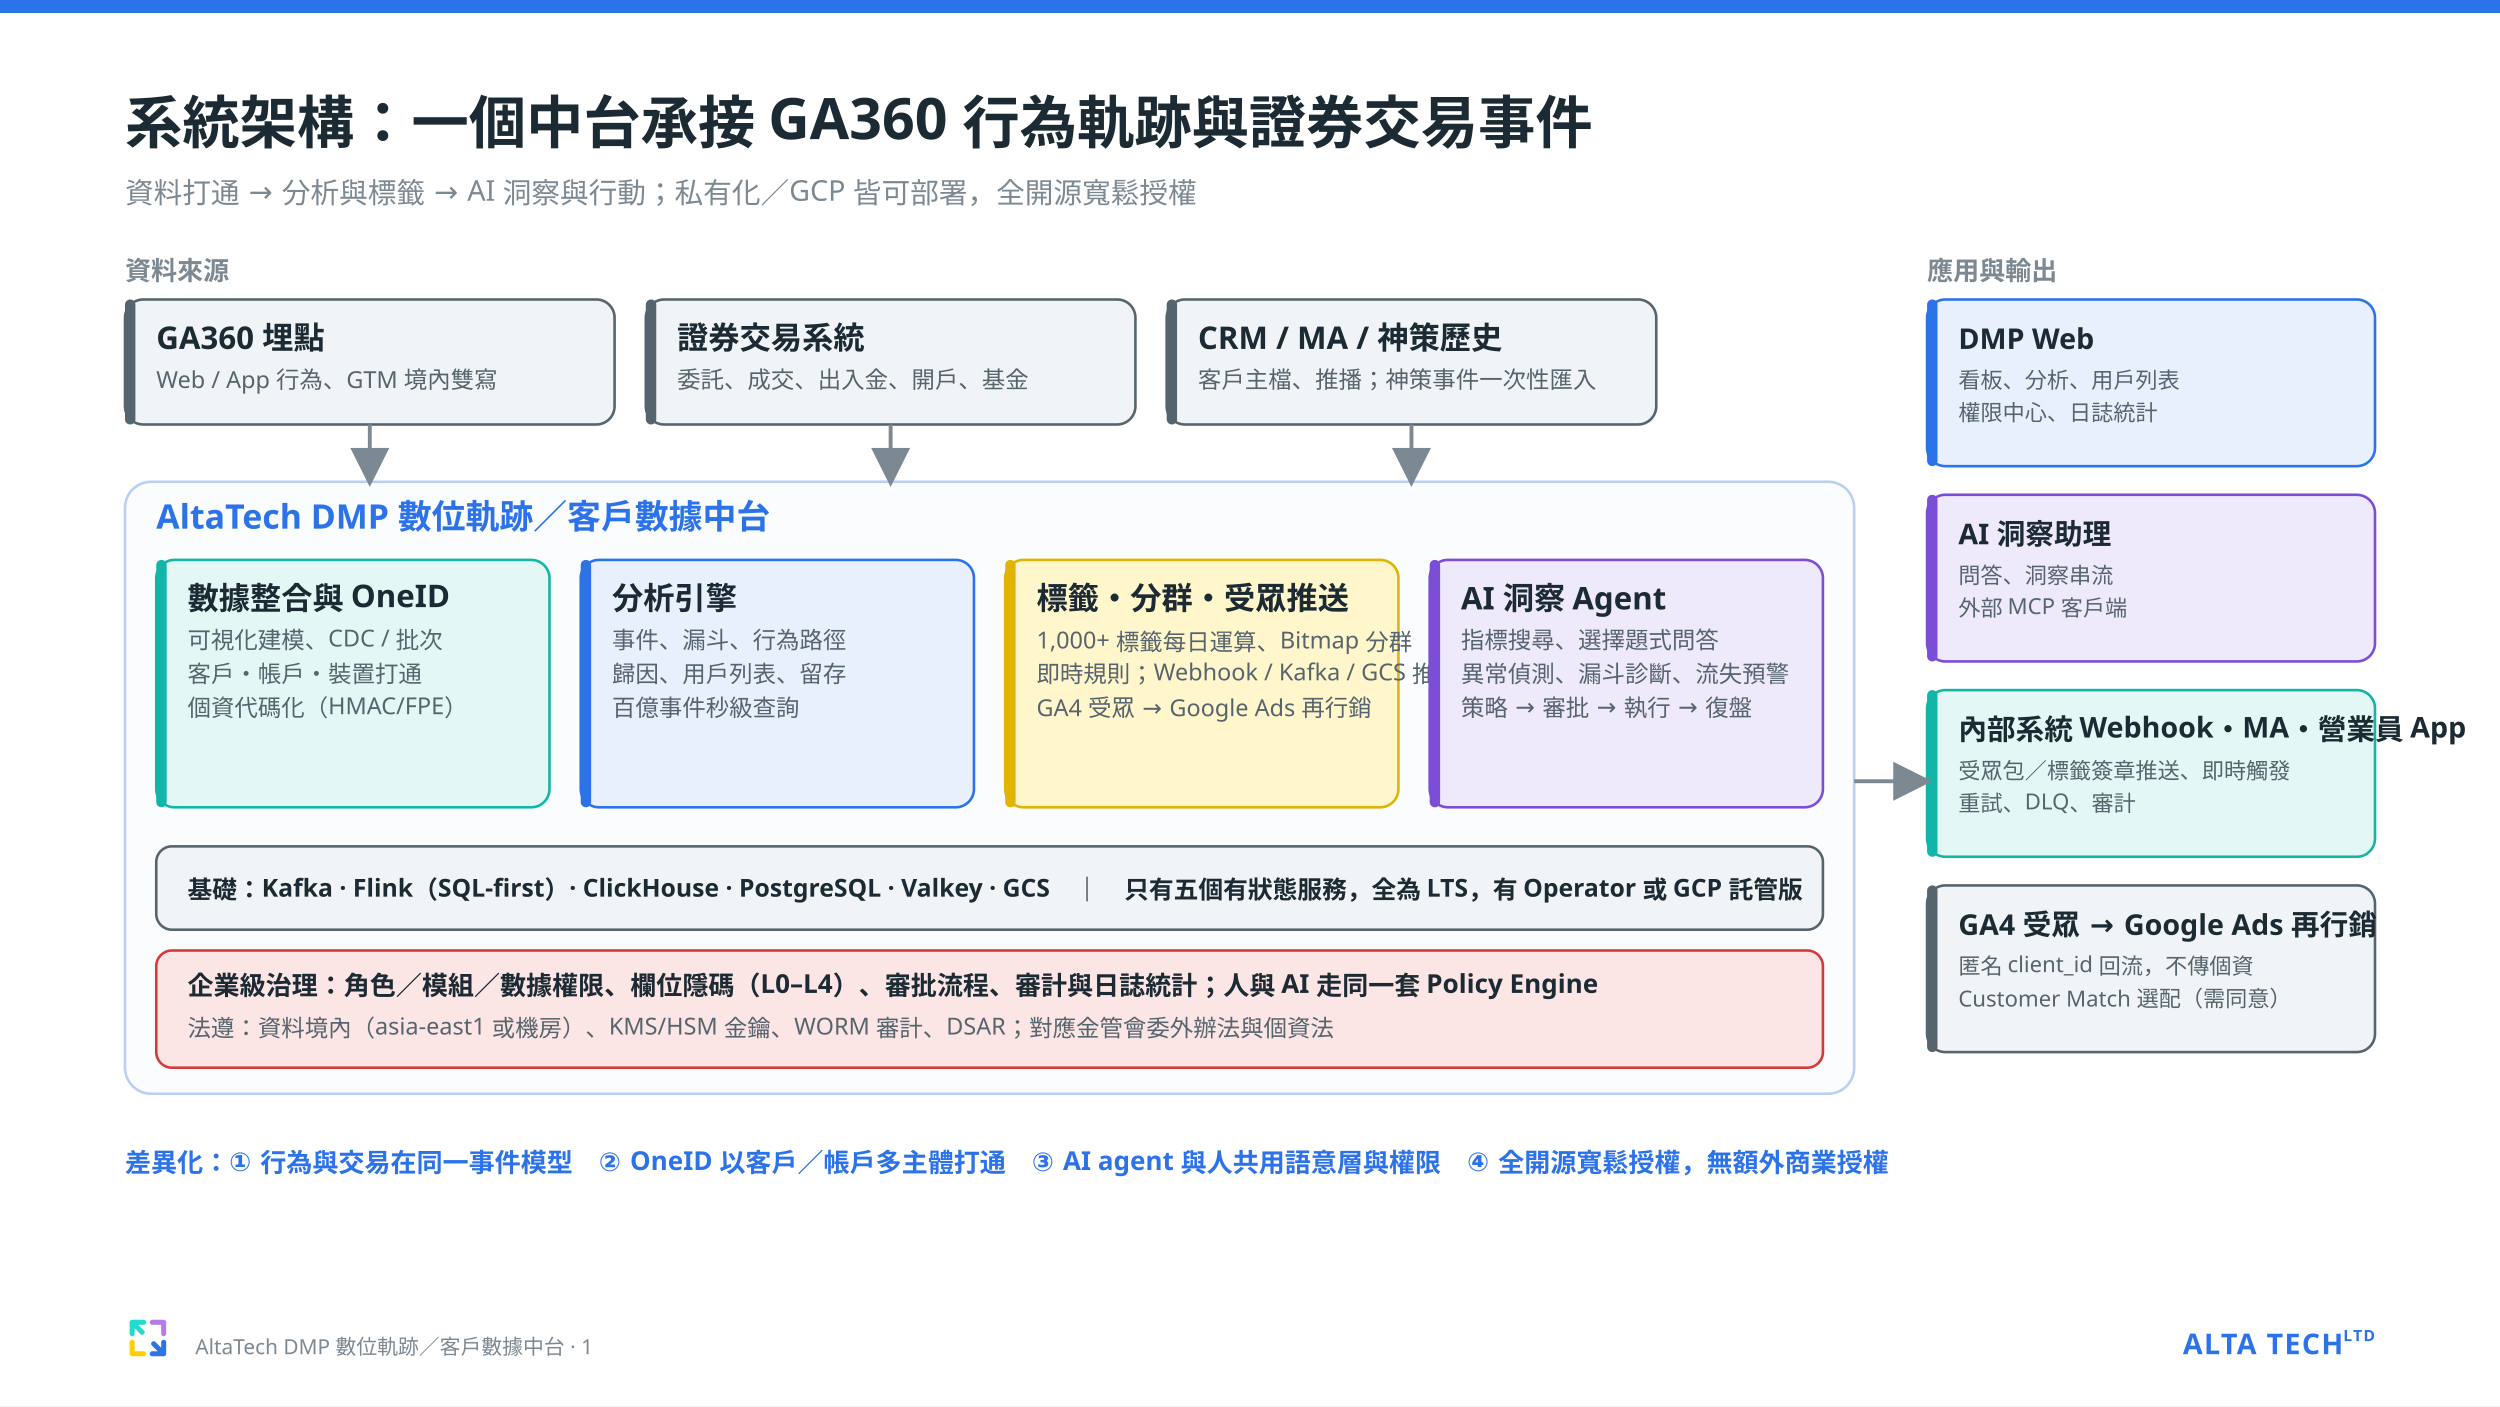
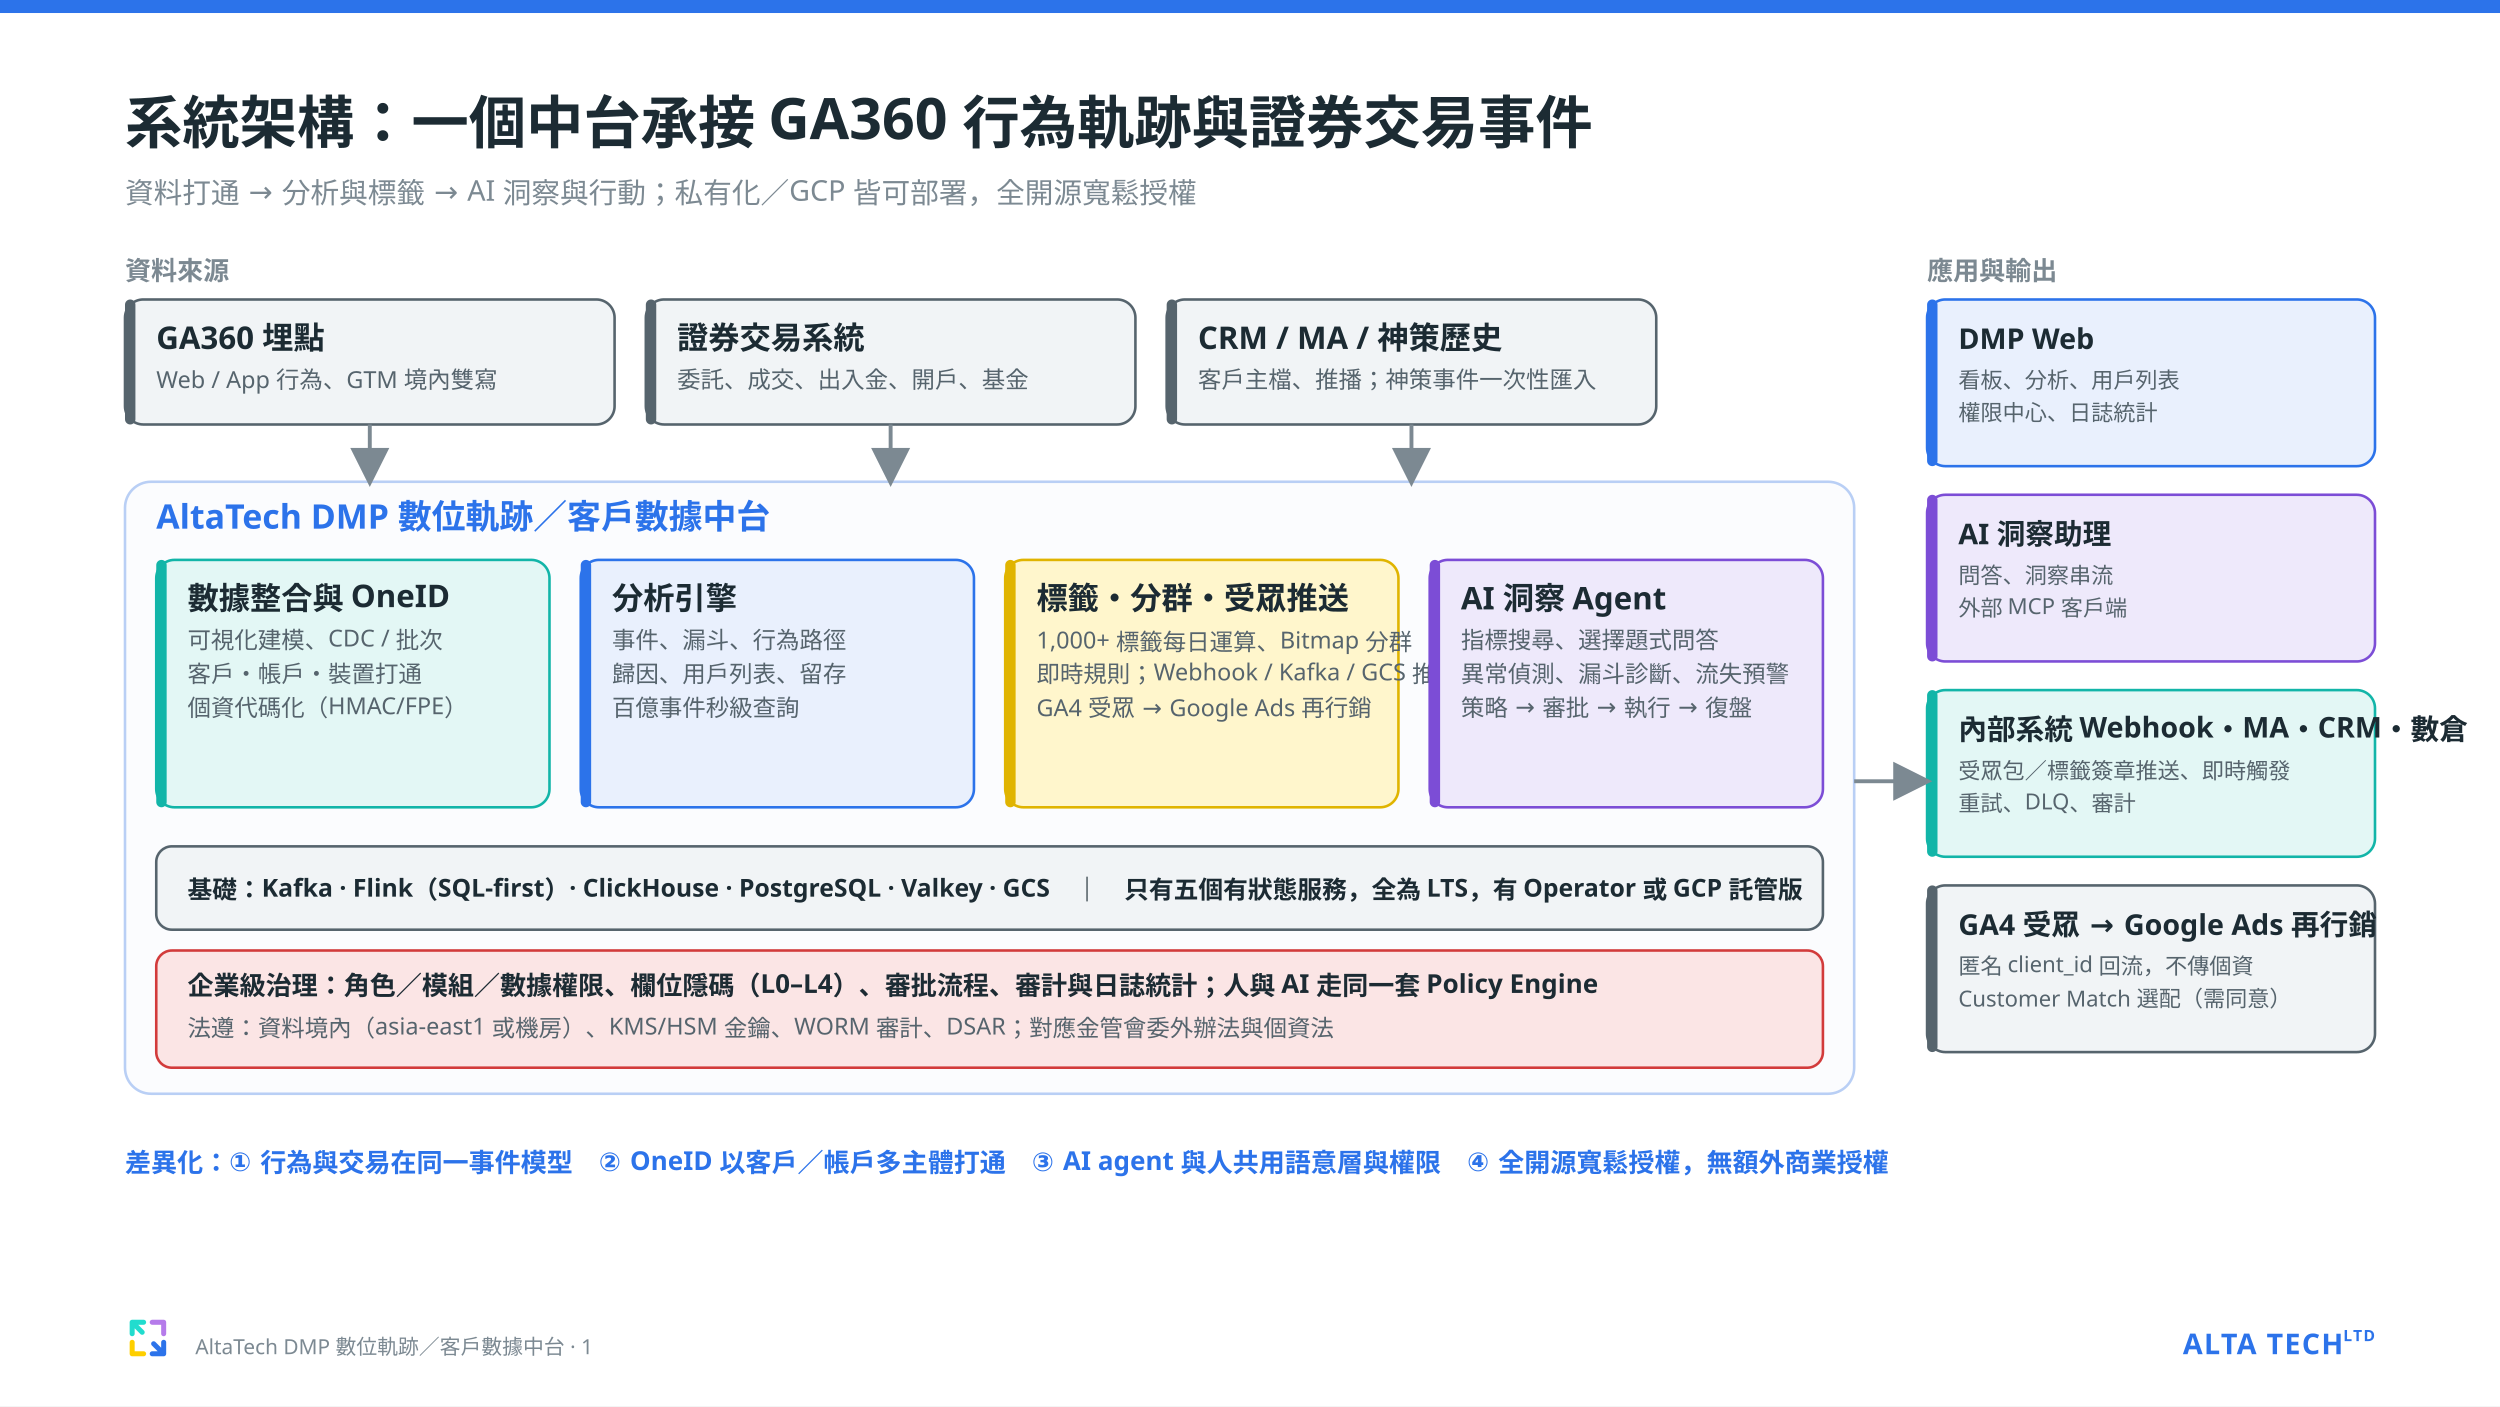
<svg xmlns="http://www.w3.org/2000/svg" viewBox="0 0 1920 1080" width="1920" height="1080">
  <defs>
    <marker id="ah" markerWidth="10" markerHeight="10" refX="8" refY="5" orient="auto">
      <path d="M0,0 L10,5 L0,10 z" fill="#7C8992" />
    </marker>
  </defs>
  <rect width="1920" height="1080" fill="#FFFFFF" />
  <rect x="0" y="0" width="1920" height="10" fill="#2C73EA" />
  <text x="96" y="110" font-family="'Plus Jakarta Sans','Noto Sans TC','PingFang TC','Microsoft JhengHei',sans-serif" font-size="44" font-weight="800" fill="#1C2B33">系統架構：一個中台承接 GA360 行為軌跡與證券交易事件</text>
  <text x="96" y="156" font-family="'Plus Jakarta Sans','Noto Sans TC','PingFang TC','Microsoft JhengHei',sans-serif" font-size="22" fill="#7C8992">資料打通 → 分析與標籤 → AI 洞察與行動；私有化／GCP 皆可部署，全開源寬鬆授權</text>
  <g transform="translate(96,1010) scale(0.55)">
    <path d="M10 26V10h16M10 10l14 14" stroke="#21DCCE" stroke-width="7" fill="none" stroke-linecap="round" stroke-linejoin="round" />
    <path d="M38 10h16v16" stroke="#B57BEA" stroke-width="7" fill="none" stroke-linecap="round" stroke-linejoin="round" />
    <path d="M10 38v16h16" stroke="#FECF00" stroke-width="7" fill="none" stroke-linecap="round" stroke-linejoin="round" />
    <path d="M54 38v16H38M54 54L40 40" stroke="#2C73EA" stroke-width="7" fill="none" stroke-linecap="round" stroke-linejoin="round" />
  </g>
  <text x="1824" y="1040" font-family="'Plus Jakarta Sans','Noto Sans TC','PingFang TC','Microsoft JhengHei',sans-serif" font-size="22" font-weight="800" fill="#2C73EA" text-anchor="end" letter-spacing="1">ALTA TECH<tspan font-size="12" dy="-10">LTD</tspan>
  </text>
  <text x="150" y="1040" font-family="'Plus Jakarta Sans','Noto Sans TC','PingFang TC','Microsoft JhengHei',sans-serif" font-size="16" fill="#7C8992">AltaTech DMP 數位軌跡／客戶數據中台 · 1</text>
  <text x="96" y="215" font-family="'Plus Jakarta Sans','Noto Sans TC','PingFang TC','Microsoft JhengHei',sans-serif" font-size="20" font-weight="800" fill="#7C8992" text-anchor="start">資料來源</text>
  <rect x="96" y="230" width="376" height="96" rx="14" fill="#F1F4F6" stroke="#56646D" stroke-width="2" />
  <rect x="96" y="230" width="8" height="96" rx="4" fill="#56646D" />
  <text x="120" y="268" font-family="'Plus Jakarta Sans','Noto Sans TC','PingFang TC','Microsoft JhengHei',sans-serif" font-size="24" font-weight="800" fill="#1C2B33" text-anchor="start">GA360 埋點</text>
  <text x="120" y="298" font-family="'Plus Jakarta Sans','Noto Sans TC','PingFang TC','Microsoft JhengHei',sans-serif" font-size="18" font-weight="400" fill="#56646D" text-anchor="start">Web / App 行為、GTM 境內雙寫</text>
  <rect x="496" y="230" width="376" height="96" rx="14" fill="#F1F4F6" stroke="#56646D" stroke-width="2" />
  <rect x="496" y="230" width="8" height="96" rx="4" fill="#56646D" />
  <text x="520" y="268" font-family="'Plus Jakarta Sans','Noto Sans TC','PingFang TC','Microsoft JhengHei',sans-serif" font-size="24" font-weight="800" fill="#1C2B33" text-anchor="start">證券交易系統</text>
  <text x="520" y="298" font-family="'Plus Jakarta Sans','Noto Sans TC','PingFang TC','Microsoft JhengHei',sans-serif" font-size="18" font-weight="400" fill="#56646D" text-anchor="start">委託、成交、出入金、開戶、基金</text>
  <rect x="896" y="230" width="376" height="96" rx="14" fill="#F1F4F6" stroke="#56646D" stroke-width="2" />
  <rect x="896" y="230" width="8" height="96" rx="4" fill="#56646D" />
  <text x="920" y="268" font-family="'Plus Jakarta Sans','Noto Sans TC','PingFang TC','Microsoft JhengHei',sans-serif" font-size="24" font-weight="800" fill="#1C2B33" text-anchor="start">CRM / MA / 神策歷史</text>
  <text x="920" y="298" font-family="'Plus Jakarta Sans','Noto Sans TC','PingFang TC','Microsoft JhengHei',sans-serif" font-size="18" font-weight="400" fill="#56646D" text-anchor="start">客戶主檔、推播；神策事件一次性匯入</text>
  <rect x="96" y="370" width="1328" height="470" rx="20" fill="#FBFCFE" stroke="#B9CFF5" stroke-width="2" />
  <text x="120" y="406" font-family="'Plus Jakarta Sans','Noto Sans TC','PingFang TC','Microsoft JhengHei',sans-serif" font-size="26" font-weight="800" fill="#2C73EA" text-anchor="start">AltaTech DMP 數位軌跡／客戶數據中台</text>
  <rect x="120" y="430" width="302" height="190" rx="14" fill="#E3F7F5" stroke="#12B5A8" stroke-width="2" />
  <rect x="120" y="430" width="8" height="190" rx="4" fill="#12B5A8" />
  <text x="144" y="468" font-family="'Plus Jakarta Sans','Noto Sans TC','PingFang TC','Microsoft JhengHei',sans-serif" font-size="24" font-weight="800" fill="#1C2B33" text-anchor="start">數據整合與 OneID</text>
  <text x="144" y="498" font-family="'Plus Jakarta Sans','Noto Sans TC','PingFang TC','Microsoft JhengHei',sans-serif" font-size="18" font-weight="400" fill="#56646D" text-anchor="start">可視化建模、CDC / 批次</text>
  <text x="144" y="524" font-family="'Plus Jakarta Sans','Noto Sans TC','PingFang TC','Microsoft JhengHei',sans-serif" font-size="18" font-weight="400" fill="#56646D" text-anchor="start">客戶・帳戶・裝置打通</text>
  <text x="144" y="550" font-family="'Plus Jakarta Sans','Noto Sans TC','PingFang TC','Microsoft JhengHei',sans-serif" font-size="18" font-weight="400" fill="#56646D" text-anchor="start">個資代碼化（HMAC/FPE）</text>
  <rect x="446" y="430" width="302" height="190" rx="14" fill="#E9F0FD" stroke="#2C73EA" stroke-width="2" />
  <rect x="446" y="430" width="8" height="190" rx="4" fill="#2C73EA" />
  <text x="470" y="468" font-family="'Plus Jakarta Sans','Noto Sans TC','PingFang TC','Microsoft JhengHei',sans-serif" font-size="24" font-weight="800" fill="#1C2B33" text-anchor="start">分析引擎</text>
  <text x="470" y="498" font-family="'Plus Jakarta Sans','Noto Sans TC','PingFang TC','Microsoft JhengHei',sans-serif" font-size="18" font-weight="400" fill="#56646D" text-anchor="start">事件、漏斗、行為路徑</text>
  <text x="470" y="524" font-family="'Plus Jakarta Sans','Noto Sans TC','PingFang TC','Microsoft JhengHei',sans-serif" font-size="18" font-weight="400" fill="#56646D" text-anchor="start">歸因、用戶列表、留存</text>
  <text x="470" y="550" font-family="'Plus Jakarta Sans','Noto Sans TC','PingFang TC','Microsoft JhengHei',sans-serif" font-size="18" font-weight="400" fill="#56646D" text-anchor="start">百億事件秒級查詢</text>
  <rect x="772" y="430" width="302" height="190" rx="14" fill="#FFF6CC" stroke="#E0B400" stroke-width="2" />
  <rect x="772" y="430" width="8" height="190" rx="4" fill="#E0B400" />
  <text x="796" y="468" font-family="'Plus Jakarta Sans','Noto Sans TC','PingFang TC','Microsoft JhengHei',sans-serif" font-size="24" font-weight="800" fill="#1C2B33" text-anchor="start">標籤・分群・受眾推送</text>
  <text x="796" y="498" font-family="'Plus Jakarta Sans','Noto Sans TC','PingFang TC','Microsoft JhengHei',sans-serif" font-size="18" font-weight="400" fill="#56646D" text-anchor="start">1,000+ 標籤每日運算、Bitmap 分群</text>
  <text x="796" y="524" font-family="'Plus Jakarta Sans','Noto Sans TC','PingFang TC','Microsoft JhengHei',sans-serif" font-size="18" font-weight="400" fill="#56646D" text-anchor="start">即時規則；Webhook / Kafka / GCS 推送</text>
  <text x="796" y="550" font-family="'Plus Jakarta Sans','Noto Sans TC','PingFang TC','Microsoft JhengHei',sans-serif" font-size="18" font-weight="400" fill="#56646D" text-anchor="start">GA4 受眾 → Google Ads 再行銷</text>
  <rect x="1098" y="430" width="302" height="190" rx="14" fill="#EEE9FB" stroke="#7C4DD6" stroke-width="2" />
  <rect x="1098" y="430" width="8" height="190" rx="4" fill="#7C4DD6" />
  <text x="1122" y="468" font-family="'Plus Jakarta Sans','Noto Sans TC','PingFang TC','Microsoft JhengHei',sans-serif" font-size="24" font-weight="800" fill="#1C2B33" text-anchor="start">AI 洞察 Agent</text>
  <text x="1122" y="498" font-family="'Plus Jakarta Sans','Noto Sans TC','PingFang TC','Microsoft JhengHei',sans-serif" font-size="18" font-weight="400" fill="#56646D" text-anchor="start">指標搜尋、選擇題式問答</text>
  <text x="1122" y="524" font-family="'Plus Jakarta Sans','Noto Sans TC','PingFang TC','Microsoft JhengHei',sans-serif" font-size="18" font-weight="400" fill="#56646D" text-anchor="start">異常偵測、漏斗診斷、流失預警</text>
  <text x="1122" y="550" font-family="'Plus Jakarta Sans','Noto Sans TC','PingFang TC','Microsoft JhengHei',sans-serif" font-size="18" font-weight="400" fill="#56646D" text-anchor="start">策略 → 審批 → 執行 → 復盤</text>
  <rect x="120" y="650" width="1280" height="64" rx="12" fill="#F1F4F6" stroke="#56646D" stroke-width="2" />
  <text x="144" y="690" font-family="'Plus Jakarta Sans','Noto Sans TC','PingFang TC','Microsoft JhengHei',sans-serif" font-size="19" font-weight="600" fill="#1C2B33" text-anchor="start">基礎：Kafka · Flink（SQL-first）· ClickHouse · PostgreSQL · Valkey · GCS　｜　只有五個有狀態服務，全為 LTS，有 Operator 或 GCP 託管版</text>
  <rect x="120" y="730" width="1280" height="90" rx="12" fill="#FBE5E5" stroke="#D23B3B" stroke-width="2" />
  <text x="144" y="764" font-family="'Plus Jakarta Sans','Noto Sans TC','PingFang TC','Microsoft JhengHei',sans-serif" font-size="20" font-weight="700" fill="#1C2B33" text-anchor="start">企業級治理：角色／模組／數據權限、欄位隱碼（L0–L4）、審批流程、審計與日誌統計；人與 AI 走同一套 Policy Engine</text>
  <text x="144" y="796" font-family="'Plus Jakarta Sans','Noto Sans TC','PingFang TC','Microsoft JhengHei',sans-serif" font-size="18" font-weight="400" fill="#56646D" text-anchor="start">法遵：資料境內（asia-east1 或機房）、KMS/HSM 金鑰、WORM 審計、DSAR；對應金管會委外辦法與個資法</text>
  <text x="1480" y="215" font-family="'Plus Jakarta Sans','Noto Sans TC','PingFang TC','Microsoft JhengHei',sans-serif" font-size="20" font-weight="800" fill="#7C8992" text-anchor="start">應用與輸出</text>
  <rect x="1480" y="230" width="344" height="128" rx="14" fill="#E9F0FD" stroke="#2C73EA" stroke-width="2" />
  <rect x="1480" y="230" width="8" height="128" rx="4" fill="#2C73EA" />
  <text x="1504" y="268" font-family="'Plus Jakarta Sans','Noto Sans TC','PingFang TC','Microsoft JhengHei',sans-serif" font-size="22" font-weight="800" fill="#1C2B33" text-anchor="start">DMP Web</text>
  <text x="1504" y="298" font-family="'Plus Jakarta Sans','Noto Sans TC','PingFang TC','Microsoft JhengHei',sans-serif" font-size="17" font-weight="400" fill="#56646D" text-anchor="start">看板、分析、用戶列表</text>
  <text x="1504" y="323" font-family="'Plus Jakarta Sans','Noto Sans TC','PingFang TC','Microsoft JhengHei',sans-serif" font-size="17" font-weight="400" fill="#56646D" text-anchor="start">權限中心、日誌統計</text>
  <rect x="1480" y="380" width="344" height="128" rx="14" fill="#EEE9FB" stroke="#7C4DD6" stroke-width="2" />
  <rect x="1480" y="380" width="8" height="128" rx="4" fill="#7C4DD6" />
  <text x="1504" y="418" font-family="'Plus Jakarta Sans','Noto Sans TC','PingFang TC','Microsoft JhengHei',sans-serif" font-size="22" font-weight="800" fill="#1C2B33" text-anchor="start">AI 洞察助理</text>
  <text x="1504" y="448" font-family="'Plus Jakarta Sans','Noto Sans TC','PingFang TC','Microsoft JhengHei',sans-serif" font-size="17" font-weight="400" fill="#56646D" text-anchor="start">問答、洞察串流</text>
  <text x="1504" y="473" font-family="'Plus Jakarta Sans','Noto Sans TC','PingFang TC','Microsoft JhengHei',sans-serif" font-size="17" font-weight="400" fill="#56646D" text-anchor="start">外部 MCP 客戶端</text>
  <rect x="1480" y="530" width="344" height="128" rx="14" fill="#E3F7F5" stroke="#12B5A8" stroke-width="2" />
  <rect x="1480" y="530" width="8" height="128" rx="4" fill="#12B5A8" />
-   <text x="1504" y="568" font-family="'Plus Jakarta Sans','Noto Sans TC','PingFang TC','Microsoft JhengHei',sans-serif" font-size="22" font-weight="800" fill="#1C2B33" text-anchor="start">內部系統 Webhook・MA・營業員 App</text>
+   <text x="1504" y="568" font-family="'Plus Jakarta Sans','Noto Sans TC','PingFang TC','Microsoft JhengHei',sans-serif" font-size="22" font-weight="800" fill="#1C2B33" text-anchor="start">內部系統 Webhook・MA・CRM・數倉</text>
  <text x="1504" y="598" font-family="'Plus Jakarta Sans','Noto Sans TC','PingFang TC','Microsoft JhengHei',sans-serif" font-size="17" font-weight="400" fill="#56646D" text-anchor="start">受眾包／標籤簽章推送、即時觸發</text>
  <text x="1504" y="623" font-family="'Plus Jakarta Sans','Noto Sans TC','PingFang TC','Microsoft JhengHei',sans-serif" font-size="17" font-weight="400" fill="#56646D" text-anchor="start">重試、DLQ、審計</text>
  <rect x="1480" y="680" width="344" height="128" rx="14" fill="#F1F4F6" stroke="#56646D" stroke-width="2" />
  <rect x="1480" y="680" width="8" height="128" rx="4" fill="#56646D" />
  <text x="1504" y="718" font-family="'Plus Jakarta Sans','Noto Sans TC','PingFang TC','Microsoft JhengHei',sans-serif" font-size="22" font-weight="800" fill="#1C2B33" text-anchor="start">GA4 受眾 → Google Ads 再行銷</text>
  <text x="1504" y="748" font-family="'Plus Jakarta Sans','Noto Sans TC','PingFang TC','Microsoft JhengHei',sans-serif" font-size="17" font-weight="400" fill="#56646D" text-anchor="start">匿名 client_id 回流，不傳個資</text>
  <text x="1504" y="773" font-family="'Plus Jakarta Sans','Noto Sans TC','PingFang TC','Microsoft JhengHei',sans-serif" font-size="17" font-weight="400" fill="#56646D" text-anchor="start">Customer Match 選配（需同意）</text>
  <path d="M284,326 L284,368" stroke="#7C8992" stroke-width="3" fill="none" marker-end="url(#ah)" />
  <path d="M684,326 L684,368" stroke="#7C8992" stroke-width="3" fill="none" marker-end="url(#ah)" />
  <path d="M1084,326 L1084,368" stroke="#7C8992" stroke-width="3" fill="none" marker-end="url(#ah)" />
  <path d="M1424,600 L1478,600" stroke="#7C8992" stroke-width="3" fill="none" marker-end="url(#ah)" />
  <text x="96" y="900" font-family="'Plus Jakarta Sans','Noto Sans TC','PingFang TC','Microsoft JhengHei',sans-serif" font-size="20" font-weight="600" fill="#2C73EA" text-anchor="start">差異化：① 行為與交易在同一事件模型　② OneID 以客戶／帳戶多主體打通　③ AI agent 與人共用語意層與權限　④ 全開源寬鬆授權，無額外商業授權</text>
</svg>
